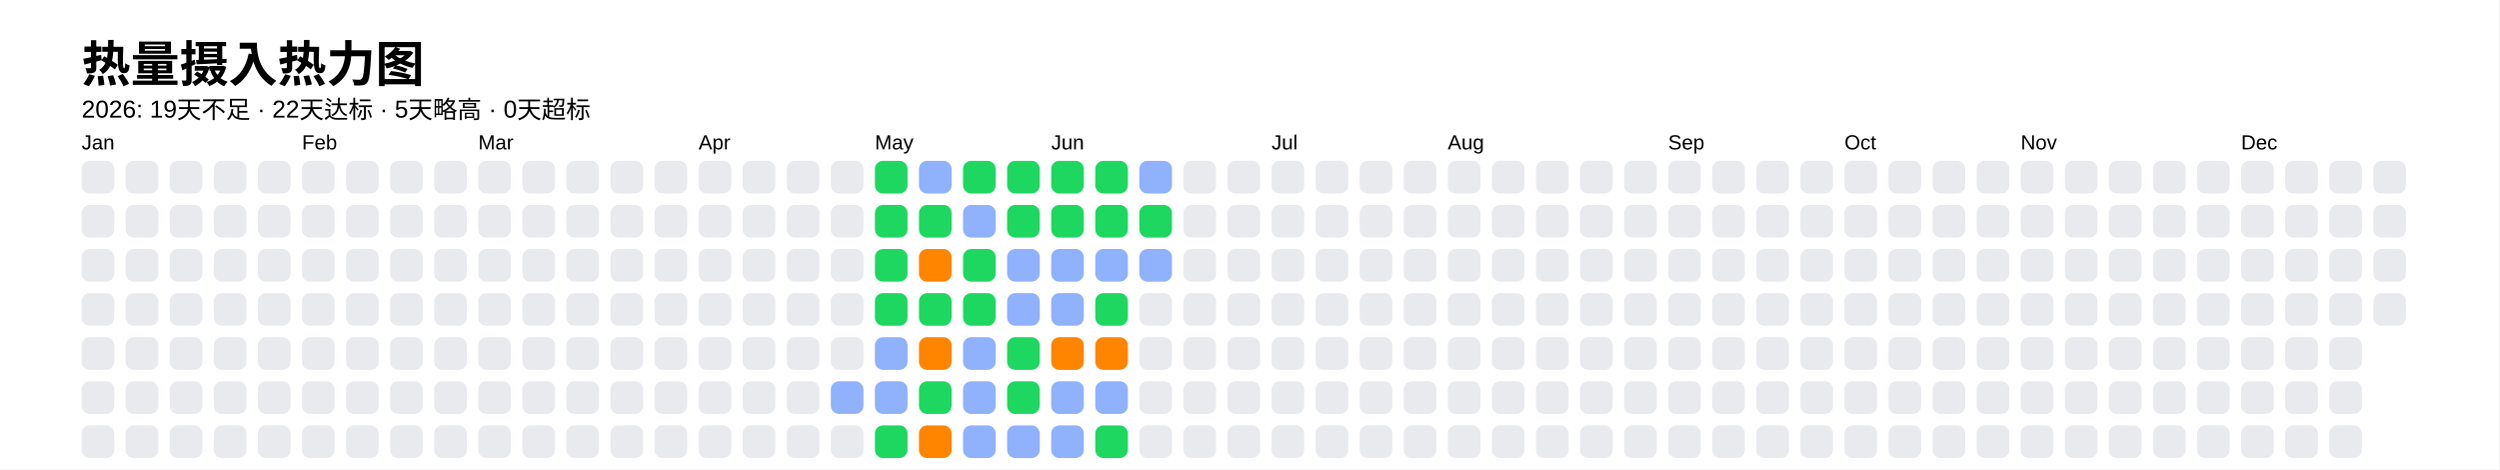
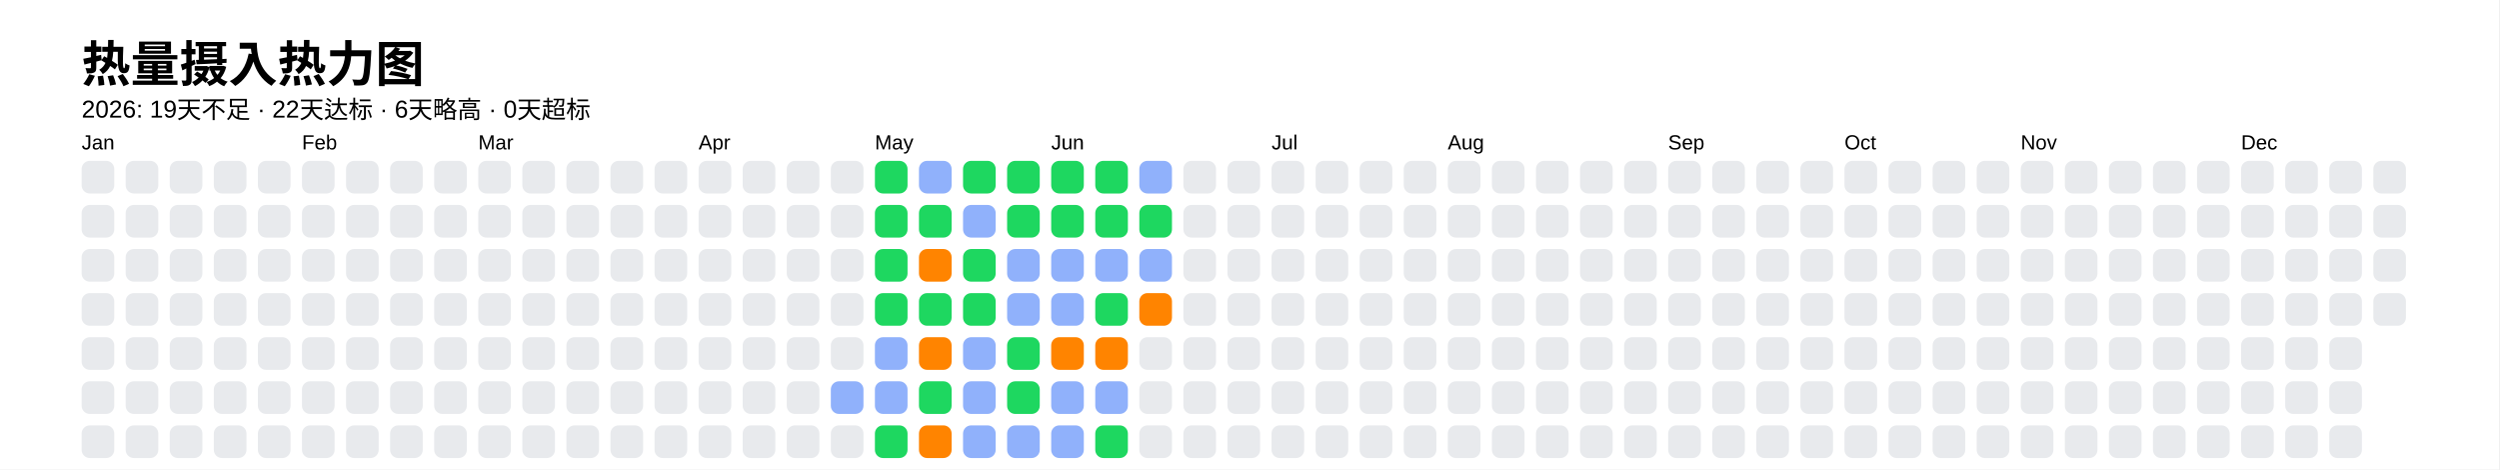
<svg xmlns="http://www.w3.org/2000/svg" style="background-color:white;" baseProfile="full" height="57.5mm" version="1.1" viewBox="0,0,306.2,57.5" width="306.2mm">
  <defs />
  <rect fill="#FFFFFF" height="57.5" width="306.2" x="0" y="0" />
  <text fill="#000000" style="font-size:6px; font-family:Arial; font-weight:bold;" x="10" y="10">热量摄入热力图</text>
-   <text fill="#000000" style="font-size:3px; font-family:Arial;" x="10" y="14.4">2026: 19天不足 · 22天达标 · 5天略高 · 0天超标</text>
+   <text fill="#000000" style="font-size:3px; font-family:Arial;" x="10" y="14.4">2026: 19天不足 · 22天达标 · 6天略高 · 0天超标</text>
  <text fill="#000000" style="font-size:2.5px; font-family:Arial" x="10" y="18.3">Jan</text>
  <rect fill="#E8EAED" height="4" rx="1" ry="1" width="4" x="10" y="19.7" />
  <rect fill="#E8EAED" height="4" rx="1" ry="1" width="4" x="10" y="25.1" />
  <rect fill="#E8EAED" height="4" rx="1" ry="1" width="4" x="10" y="30.5" />
  <rect fill="#E8EAED" height="4" rx="1" ry="1" width="4" x="10" y="35.9" />
  <rect fill="#E8EAED" height="4" rx="1" ry="1" width="4" x="10" y="41.3" />
  <rect fill="#E8EAED" height="4" rx="1" ry="1" width="4" x="10" y="46.7" />
  <rect fill="#E8EAED" height="4" rx="1" ry="1" width="4" x="10" y="52.1" />
  <rect fill="#E8EAED" height="4" rx="1" ry="1" width="4" x="15.4" y="19.7" />
  <rect fill="#E8EAED" height="4" rx="1" ry="1" width="4" x="15.4" y="25.1" />
  <rect fill="#E8EAED" height="4" rx="1" ry="1" width="4" x="15.4" y="30.5" />
  <rect fill="#E8EAED" height="4" rx="1" ry="1" width="4" x="15.4" y="35.9" />
  <rect fill="#E8EAED" height="4" rx="1" ry="1" width="4" x="15.4" y="41.3" />
  <rect fill="#E8EAED" height="4" rx="1" ry="1" width="4" x="15.4" y="46.7" />
  <rect fill="#E8EAED" height="4" rx="1" ry="1" width="4" x="15.4" y="52.1" />
  <rect fill="#E8EAED" height="4" rx="1" ry="1" width="4" x="20.8" y="19.7" />
  <rect fill="#E8EAED" height="4" rx="1" ry="1" width="4" x="20.8" y="25.1" />
  <rect fill="#E8EAED" height="4" rx="1" ry="1" width="4" x="20.8" y="30.5" />
  <rect fill="#E8EAED" height="4" rx="1" ry="1" width="4" x="20.8" y="35.9" />
  <rect fill="#E8EAED" height="4" rx="1" ry="1" width="4" x="20.8" y="41.3" />
  <rect fill="#E8EAED" height="4" rx="1" ry="1" width="4" x="20.8" y="46.7" />
  <rect fill="#E8EAED" height="4" rx="1" ry="1" width="4" x="20.8" y="52.1" />
  <rect fill="#E8EAED" height="4" rx="1" ry="1" width="4" x="26.2" y="19.7" />
  <rect fill="#E8EAED" height="4" rx="1" ry="1" width="4" x="26.2" y="25.1" />
  <rect fill="#E8EAED" height="4" rx="1" ry="1" width="4" x="26.2" y="30.5" />
  <rect fill="#E8EAED" height="4" rx="1" ry="1" width="4" x="26.2" y="35.9" />
  <rect fill="#E8EAED" height="4" rx="1" ry="1" width="4" x="26.2" y="41.3" />
  <rect fill="#E8EAED" height="4" rx="1" ry="1" width="4" x="26.2" y="46.7" />
  <rect fill="#E8EAED" height="4" rx="1" ry="1" width="4" x="26.2" y="52.1" />
  <rect fill="#E8EAED" height="4" rx="1" ry="1" width="4" x="31.6" y="19.7" />
  <rect fill="#E8EAED" height="4" rx="1" ry="1" width="4" x="31.6" y="25.1" />
  <rect fill="#E8EAED" height="4" rx="1" ry="1" width="4" x="31.6" y="30.5" />
  <rect fill="#E8EAED" height="4" rx="1" ry="1" width="4" x="31.6" y="35.9" />
  <rect fill="#E8EAED" height="4" rx="1" ry="1" width="4" x="31.6" y="41.3" />
  <rect fill="#E8EAED" height="4" rx="1" ry="1" width="4" x="31.6" y="46.7" />
  <rect fill="#E8EAED" height="4" rx="1" ry="1" width="4" x="31.6" y="52.1" />
  <text fill="#000000" style="font-size:2.5px; font-family:Arial" x="37.0" y="18.3">Feb</text>
  <rect fill="#E8EAED" height="4" rx="1" ry="1" width="4" x="37.0" y="19.7" />
  <rect fill="#E8EAED" height="4" rx="1" ry="1" width="4" x="37.0" y="25.1" />
  <rect fill="#E8EAED" height="4" rx="1" ry="1" width="4" x="37.0" y="30.5" />
  <rect fill="#E8EAED" height="4" rx="1" ry="1" width="4" x="37.0" y="35.9" />
  <rect fill="#E8EAED" height="4" rx="1" ry="1" width="4" x="37.0" y="41.3" />
  <rect fill="#E8EAED" height="4" rx="1" ry="1" width="4" x="37.0" y="46.7" />
  <rect fill="#E8EAED" height="4" rx="1" ry="1" width="4" x="37.0" y="52.1" />
  <rect fill="#E8EAED" height="4" rx="1" ry="1" width="4" x="42.4" y="19.7" />
  <rect fill="#E8EAED" height="4" rx="1" ry="1" width="4" x="42.4" y="25.1" />
  <rect fill="#E8EAED" height="4" rx="1" ry="1" width="4" x="42.4" y="30.5" />
  <rect fill="#E8EAED" height="4" rx="1" ry="1" width="4" x="42.4" y="35.9" />
  <rect fill="#E8EAED" height="4" rx="1" ry="1" width="4" x="42.4" y="41.3" />
  <rect fill="#E8EAED" height="4" rx="1" ry="1" width="4" x="42.4" y="46.7" />
  <rect fill="#E8EAED" height="4" rx="1" ry="1" width="4" x="42.4" y="52.1" />
  <rect fill="#E8EAED" height="4" rx="1" ry="1" width="4" x="47.8" y="19.7" />
  <rect fill="#E8EAED" height="4" rx="1" ry="1" width="4" x="47.8" y="25.1" />
  <rect fill="#E8EAED" height="4" rx="1" ry="1" width="4" x="47.8" y="30.5" />
  <rect fill="#E8EAED" height="4" rx="1" ry="1" width="4" x="47.8" y="35.9" />
  <rect fill="#E8EAED" height="4" rx="1" ry="1" width="4" x="47.8" y="41.3" />
  <rect fill="#E8EAED" height="4" rx="1" ry="1" width="4" x="47.8" y="46.7" />
  <rect fill="#E8EAED" height="4" rx="1" ry="1" width="4" x="47.8" y="52.1" />
  <rect fill="#E8EAED" height="4" rx="1" ry="1" width="4" x="53.2" y="19.7" />
  <rect fill="#E8EAED" height="4" rx="1" ry="1" width="4" x="53.2" y="25.1" />
  <rect fill="#E8EAED" height="4" rx="1" ry="1" width="4" x="53.2" y="30.5" />
  <rect fill="#E8EAED" height="4" rx="1" ry="1" width="4" x="53.2" y="35.9" />
  <rect fill="#E8EAED" height="4" rx="1" ry="1" width="4" x="53.2" y="41.3" />
  <rect fill="#E8EAED" height="4" rx="1" ry="1" width="4" x="53.2" y="46.7" />
  <rect fill="#E8EAED" height="4" rx="1" ry="1" width="4" x="53.2" y="52.1" />
  <text fill="#000000" style="font-size:2.5px; font-family:Arial" x="58.6" y="18.3">Mar</text>
  <rect fill="#E8EAED" height="4" rx="1" ry="1" width="4" x="58.6" y="19.7" />
  <rect fill="#E8EAED" height="4" rx="1" ry="1" width="4" x="58.6" y="25.1" />
  <rect fill="#E8EAED" height="4" rx="1" ry="1" width="4" x="58.6" y="30.5" />
  <rect fill="#E8EAED" height="4" rx="1" ry="1" width="4" x="58.6" y="35.9" />
  <rect fill="#E8EAED" height="4" rx="1" ry="1" width="4" x="58.6" y="41.3" />
  <rect fill="#E8EAED" height="4" rx="1" ry="1" width="4" x="58.6" y="46.7" />
  <rect fill="#E8EAED" height="4" rx="1" ry="1" width="4" x="58.6" y="52.1" />
  <rect fill="#E8EAED" height="4" rx="1" ry="1" width="4" x="64" y="19.7" />
  <rect fill="#E8EAED" height="4" rx="1" ry="1" width="4" x="64" y="25.1" />
  <rect fill="#E8EAED" height="4" rx="1" ry="1" width="4" x="64" y="30.5" />
  <rect fill="#E8EAED" height="4" rx="1" ry="1" width="4" x="64" y="35.9" />
  <rect fill="#E8EAED" height="4" rx="1" ry="1" width="4" x="64" y="41.3" />
  <rect fill="#E8EAED" height="4" rx="1" ry="1" width="4" x="64" y="46.7" />
  <rect fill="#E8EAED" height="4" rx="1" ry="1" width="4" x="64" y="52.1" />
  <rect fill="#E8EAED" height="4" rx="1" ry="1" width="4" x="69.4" y="19.7" />
  <rect fill="#E8EAED" height="4" rx="1" ry="1" width="4" x="69.4" y="25.1" />
  <rect fill="#E8EAED" height="4" rx="1" ry="1" width="4" x="69.4" y="30.5" />
  <rect fill="#E8EAED" height="4" rx="1" ry="1" width="4" x="69.4" y="35.9" />
  <rect fill="#E8EAED" height="4" rx="1" ry="1" width="4" x="69.4" y="41.3" />
  <rect fill="#E8EAED" height="4" rx="1" ry="1" width="4" x="69.4" y="46.7" />
  <rect fill="#E8EAED" height="4" rx="1" ry="1" width="4" x="69.4" y="52.1" />
  <rect fill="#E8EAED" height="4" rx="1" ry="1" width="4" x="74.8" y="19.7" />
  <rect fill="#E8EAED" height="4" rx="1" ry="1" width="4" x="74.8" y="25.1" />
  <rect fill="#E8EAED" height="4" rx="1" ry="1" width="4" x="74.8" y="30.5" />
  <rect fill="#E8EAED" height="4" rx="1" ry="1" width="4" x="74.8" y="35.9" />
  <rect fill="#E8EAED" height="4" rx="1" ry="1" width="4" x="74.8" y="41.3" />
  <rect fill="#E8EAED" height="4" rx="1" ry="1" width="4" x="74.8" y="46.7" />
  <rect fill="#E8EAED" height="4" rx="1" ry="1" width="4" x="74.8" y="52.1" />
  <rect fill="#E8EAED" height="4" rx="1" ry="1" width="4" x="80.2" y="19.7" />
  <rect fill="#E8EAED" height="4" rx="1" ry="1" width="4" x="80.2" y="25.1" />
  <rect fill="#E8EAED" height="4" rx="1" ry="1" width="4" x="80.2" y="30.5" />
  <rect fill="#E8EAED" height="4" rx="1" ry="1" width="4" x="80.2" y="35.9" />
  <rect fill="#E8EAED" height="4" rx="1" ry="1" width="4" x="80.2" y="41.3" />
  <rect fill="#E8EAED" height="4" rx="1" ry="1" width="4" x="80.2" y="46.7" />
  <rect fill="#E8EAED" height="4" rx="1" ry="1" width="4" x="80.2" y="52.1" />
  <text fill="#000000" style="font-size:2.5px; font-family:Arial" x="85.6" y="18.3">Apr</text>
  <rect fill="#E8EAED" height="4" rx="1" ry="1" width="4" x="85.6" y="19.7" />
  <rect fill="#E8EAED" height="4" rx="1" ry="1" width="4" x="85.6" y="25.1" />
  <rect fill="#E8EAED" height="4" rx="1" ry="1" width="4" x="85.6" y="30.5" />
  <rect fill="#E8EAED" height="4" rx="1" ry="1" width="4" x="85.6" y="35.9" />
  <rect fill="#E8EAED" height="4" rx="1" ry="1" width="4" x="85.6" y="41.3" />
  <rect fill="#E8EAED" height="4" rx="1" ry="1" width="4" x="85.6" y="46.7" />
  <rect fill="#E8EAED" height="4" rx="1" ry="1" width="4" x="85.6" y="52.1" />
  <rect fill="#E8EAED" height="4" rx="1" ry="1" width="4" x="91" y="19.7" />
  <rect fill="#E8EAED" height="4" rx="1" ry="1" width="4" x="91" y="25.1" />
  <rect fill="#E8EAED" height="4" rx="1" ry="1" width="4" x="91" y="30.5" />
  <rect fill="#E8EAED" height="4" rx="1" ry="1" width="4" x="91" y="35.9" />
  <rect fill="#E8EAED" height="4" rx="1" ry="1" width="4" x="91" y="41.3" />
  <rect fill="#E8EAED" height="4" rx="1" ry="1" width="4" x="91" y="46.7" />
  <rect fill="#E8EAED" height="4" rx="1" ry="1" width="4" x="91" y="52.1" />
  <rect fill="#E8EAED" height="4" rx="1" ry="1" width="4" x="96.4" y="19.7" />
  <rect fill="#E8EAED" height="4" rx="1" ry="1" width="4" x="96.4" y="25.1" />
  <rect fill="#E8EAED" height="4" rx="1" ry="1" width="4" x="96.4" y="30.5" />
  <rect fill="#E8EAED" height="4" rx="1" ry="1" width="4" x="96.4" y="35.9" />
  <rect fill="#E8EAED" height="4" rx="1" ry="1" width="4" x="96.4" y="41.3" />
  <rect fill="#E8EAED" height="4" rx="1" ry="1" width="4" x="96.4" y="46.7" />
  <rect fill="#E8EAED" height="4" rx="1" ry="1" width="4" x="96.4" y="52.1" />
  <rect fill="#E8EAED" height="4" rx="1" ry="1" width="4" x="101.8" y="19.7" />
  <rect fill="#E8EAED" height="4" rx="1" ry="1" width="4" x="101.8" y="25.1" />
  <rect fill="#E8EAED" height="4" rx="1" ry="1" width="4" x="101.8" y="30.5" />
  <rect fill="#E8EAED" height="4" rx="1" ry="1" width="4" x="101.8" y="35.9" />
  <rect fill="#E8EAED" height="4" rx="1" ry="1" width="4" x="101.8" y="41.3" />
  <rect fill="#90b1fb" height="4" rx="1" ry="1" width="4" x="101.8" y="46.7" />
  <rect fill="#E8EAED" height="4" rx="1" ry="1" width="4" x="101.8" y="52.1" />
  <text fill="#000000" style="font-size:2.5px; font-family:Arial" x="107.2" y="18.3">May</text>
  <rect fill="#1ed760" height="4" rx="1" ry="1" width="4" x="107.2" y="19.7" />
  <rect fill="#1ed760" height="4" rx="1" ry="1" width="4" x="107.2" y="25.1" />
  <rect fill="#1ed760" height="4" rx="1" ry="1" width="4" x="107.2" y="30.5" />
  <rect fill="#1ed760" height="4" rx="1" ry="1" width="4" x="107.2" y="35.9" />
  <rect fill="#90b1fb" height="4" rx="1" ry="1" width="4" x="107.2" y="41.3" />
  <rect fill="#90b1fb" height="4" rx="1" ry="1" width="4" x="107.2" y="46.7" />
  <rect fill="#1ed760" height="4" rx="1" ry="1" width="4" x="107.2" y="52.1" />
  <rect fill="#90b1fb" height="4" rx="1" ry="1" width="4" x="112.6" y="19.7" />
  <rect fill="#1ed760" height="4" rx="1" ry="1" width="4" x="112.6" y="25.1" />
  <rect fill="#ff8400" height="4" rx="1" ry="1" width="4" x="112.6" y="30.5" />
  <rect fill="#1ed760" height="4" rx="1" ry="1" width="4" x="112.6" y="35.9" />
  <rect fill="#ff8400" height="4" rx="1" ry="1" width="4" x="112.6" y="41.3" />
  <rect fill="#1ed760" height="4" rx="1" ry="1" width="4" x="112.6" y="46.7" />
  <rect fill="#ff8400" height="4" rx="1" ry="1" width="4" x="112.6" y="52.1" />
  <rect fill="#1ed760" height="4" rx="1" ry="1" width="4" x="118" y="19.7" />
  <rect fill="#90b1fb" height="4" rx="1" ry="1" width="4" x="118" y="25.1" />
  <rect fill="#1ed760" height="4" rx="1" ry="1" width="4" x="118" y="30.5" />
  <rect fill="#1ed760" height="4" rx="1" ry="1" width="4" x="118" y="35.9" />
  <rect fill="#90b1fb" height="4" rx="1" ry="1" width="4" x="118" y="41.3" />
  <rect fill="#90b1fb" height="4" rx="1" ry="1" width="4" x="118" y="46.7" />
  <rect fill="#90b1fb" height="4" rx="1" ry="1" width="4" x="118" y="52.1" />
  <rect fill="#1ed760" height="4" rx="1" ry="1" width="4" x="123.4" y="19.7" />
  <rect fill="#1ed760" height="4" rx="1" ry="1" width="4" x="123.4" y="25.1" />
  <rect fill="#90b1fb" height="4" rx="1" ry="1" width="4" x="123.4" y="30.5" />
  <rect fill="#90b1fb" height="4" rx="1" ry="1" width="4" x="123.4" y="35.9" />
  <rect fill="#1ed760" height="4" rx="1" ry="1" width="4" x="123.4" y="41.3" />
  <rect fill="#1ed760" height="4" rx="1" ry="1" width="4" x="123.4" y="46.7" />
  <rect fill="#90b1fb" height="4" rx="1" ry="1" width="4" x="123.4" y="52.1" />
  <text fill="#000000" style="font-size:2.5px; font-family:Arial" x="128.8" y="18.3">Jun</text>
  <rect fill="#1ed760" height="4" rx="1" ry="1" width="4" x="128.8" y="19.7" />
  <rect fill="#1ed760" height="4" rx="1" ry="1" width="4" x="128.8" y="25.1" />
  <rect fill="#90b1fb" height="4" rx="1" ry="1" width="4" x="128.8" y="30.5" />
  <rect fill="#90b1fb" height="4" rx="1" ry="1" width="4" x="128.8" y="35.9" />
  <rect fill="#ff8400" height="4" rx="1" ry="1" width="4" x="128.8" y="41.3" />
  <rect fill="#90b1fb" height="4" rx="1" ry="1" width="4" x="128.8" y="46.7" />
  <rect fill="#90b1fb" height="4" rx="1" ry="1" width="4" x="128.8" y="52.1" />
  <rect fill="#1ed760" height="4" rx="1" ry="1" width="4" x="134.2" y="19.7" />
  <rect fill="#1ed760" height="4" rx="1" ry="1" width="4" x="134.2" y="25.1" />
  <rect fill="#90b1fb" height="4" rx="1" ry="1" width="4" x="134.2" y="30.5" />
  <rect fill="#1ed760" height="4" rx="1" ry="1" width="4" x="134.2" y="35.9" />
  <rect fill="#ff8400" height="4" rx="1" ry="1" width="4" x="134.2" y="41.3" />
  <rect fill="#90b1fb" height="4" rx="1" ry="1" width="4" x="134.2" y="46.7" />
  <rect fill="#1ed760" height="4" rx="1" ry="1" width="4" x="134.2" y="52.1" />
  <rect fill="#90b1fb" height="4" rx="1" ry="1" width="4" x="139.6" y="19.7" />
  <rect fill="#1ed760" height="4" rx="1" ry="1" width="4" x="139.6" y="25.1" />
  <rect fill="#90b1fb" height="4" rx="1" ry="1" width="4" x="139.6" y="30.5" />
-   <rect fill="#E8EAED" height="4" rx="1" ry="1" width="4" x="139.6" y="35.9" />
+   <rect fill="#ff8400" height="4" rx="1" ry="1" width="4" x="139.6" y="35.9" />
  <rect fill="#E8EAED" height="4" rx="1" ry="1" width="4" x="139.6" y="41.3" />
  <rect fill="#E8EAED" height="4" rx="1" ry="1" width="4" x="139.6" y="46.7" />
  <rect fill="#E8EAED" height="4" rx="1" ry="1" width="4" x="139.6" y="52.1" />
  <rect fill="#E8EAED" height="4" rx="1" ry="1" width="4" x="145" y="19.7" />
  <rect fill="#E8EAED" height="4" rx="1" ry="1" width="4" x="145" y="25.1" />
  <rect fill="#E8EAED" height="4" rx="1" ry="1" width="4" x="145" y="30.5" />
  <rect fill="#E8EAED" height="4" rx="1" ry="1" width="4" x="145" y="35.9" />
  <rect fill="#E8EAED" height="4" rx="1" ry="1" width="4" x="145" y="41.3" />
  <rect fill="#E8EAED" height="4" rx="1" ry="1" width="4" x="145" y="46.7" />
  <rect fill="#E8EAED" height="4" rx="1" ry="1" width="4" x="145" y="52.1" />
  <rect fill="#E8EAED" height="4" rx="1" ry="1" width="4" x="150.4" y="19.7" />
  <rect fill="#E8EAED" height="4" rx="1" ry="1" width="4" x="150.4" y="25.1" />
  <rect fill="#E8EAED" height="4" rx="1" ry="1" width="4" x="150.4" y="30.5" />
  <rect fill="#E8EAED" height="4" rx="1" ry="1" width="4" x="150.4" y="35.9" />
  <rect fill="#E8EAED" height="4" rx="1" ry="1" width="4" x="150.4" y="41.3" />
  <rect fill="#E8EAED" height="4" rx="1" ry="1" width="4" x="150.4" y="46.7" />
  <rect fill="#E8EAED" height="4" rx="1" ry="1" width="4" x="150.4" y="52.1" />
  <text fill="#000000" style="font-size:2.5px; font-family:Arial" x="155.8" y="18.3">Jul</text>
  <rect fill="#E8EAED" height="4" rx="1" ry="1" width="4" x="155.8" y="19.7" />
  <rect fill="#E8EAED" height="4" rx="1" ry="1" width="4" x="155.8" y="25.1" />
  <rect fill="#E8EAED" height="4" rx="1" ry="1" width="4" x="155.8" y="30.5" />
  <rect fill="#E8EAED" height="4" rx="1" ry="1" width="4" x="155.8" y="35.9" />
  <rect fill="#E8EAED" height="4" rx="1" ry="1" width="4" x="155.8" y="41.3" />
  <rect fill="#E8EAED" height="4" rx="1" ry="1" width="4" x="155.8" y="46.7" />
  <rect fill="#E8EAED" height="4" rx="1" ry="1" width="4" x="155.8" y="52.1" />
  <rect fill="#E8EAED" height="4" rx="1" ry="1" width="4" x="161.2" y="19.7" />
  <rect fill="#E8EAED" height="4" rx="1" ry="1" width="4" x="161.2" y="25.1" />
  <rect fill="#E8EAED" height="4" rx="1" ry="1" width="4" x="161.2" y="30.5" />
  <rect fill="#E8EAED" height="4" rx="1" ry="1" width="4" x="161.2" y="35.9" />
  <rect fill="#E8EAED" height="4" rx="1" ry="1" width="4" x="161.2" y="41.3" />
  <rect fill="#E8EAED" height="4" rx="1" ry="1" width="4" x="161.2" y="46.7" />
  <rect fill="#E8EAED" height="4" rx="1" ry="1" width="4" x="161.2" y="52.1" />
  <rect fill="#E8EAED" height="4" rx="1" ry="1" width="4" x="166.6" y="19.7" />
  <rect fill="#E8EAED" height="4" rx="1" ry="1" width="4" x="166.6" y="25.1" />
  <rect fill="#E8EAED" height="4" rx="1" ry="1" width="4" x="166.6" y="30.5" />
  <rect fill="#E8EAED" height="4" rx="1" ry="1" width="4" x="166.6" y="35.9" />
  <rect fill="#E8EAED" height="4" rx="1" ry="1" width="4" x="166.6" y="41.3" />
  <rect fill="#E8EAED" height="4" rx="1" ry="1" width="4" x="166.6" y="46.7" />
  <rect fill="#E8EAED" height="4" rx="1" ry="1" width="4" x="166.6" y="52.1" />
  <rect fill="#E8EAED" height="4" rx="1" ry="1" width="4" x="172" y="19.7" />
  <rect fill="#E8EAED" height="4" rx="1" ry="1" width="4" x="172" y="25.1" />
  <rect fill="#E8EAED" height="4" rx="1" ry="1" width="4" x="172" y="30.5" />
  <rect fill="#E8EAED" height="4" rx="1" ry="1" width="4" x="172" y="35.9" />
  <rect fill="#E8EAED" height="4" rx="1" ry="1" width="4" x="172" y="41.3" />
  <rect fill="#E8EAED" height="4" rx="1" ry="1" width="4" x="172" y="46.7" />
  <rect fill="#E8EAED" height="4" rx="1" ry="1" width="4" x="172" y="52.1" />
  <text fill="#000000" style="font-size:2.5px; font-family:Arial" x="177.4" y="18.3">Aug</text>
  <rect fill="#E8EAED" height="4" rx="1" ry="1" width="4" x="177.4" y="19.7" />
  <rect fill="#E8EAED" height="4" rx="1" ry="1" width="4" x="177.4" y="25.1" />
  <rect fill="#E8EAED" height="4" rx="1" ry="1" width="4" x="177.4" y="30.5" />
  <rect fill="#E8EAED" height="4" rx="1" ry="1" width="4" x="177.4" y="35.9" />
  <rect fill="#E8EAED" height="4" rx="1" ry="1" width="4" x="177.4" y="41.3" />
  <rect fill="#E8EAED" height="4" rx="1" ry="1" width="4" x="177.4" y="46.7" />
  <rect fill="#E8EAED" height="4" rx="1" ry="1" width="4" x="177.4" y="52.1" />
  <rect fill="#E8EAED" height="4" rx="1" ry="1" width="4" x="182.8" y="19.7" />
  <rect fill="#E8EAED" height="4" rx="1" ry="1" width="4" x="182.8" y="25.1" />
  <rect fill="#E8EAED" height="4" rx="1" ry="1" width="4" x="182.8" y="30.5" />
  <rect fill="#E8EAED" height="4" rx="1" ry="1" width="4" x="182.8" y="35.9" />
  <rect fill="#E8EAED" height="4" rx="1" ry="1" width="4" x="182.8" y="41.3" />
  <rect fill="#E8EAED" height="4" rx="1" ry="1" width="4" x="182.8" y="46.7" />
  <rect fill="#E8EAED" height="4" rx="1" ry="1" width="4" x="182.8" y="52.1" />
  <rect fill="#E8EAED" height="4" rx="1" ry="1" width="4" x="188.2" y="19.7" />
  <rect fill="#E8EAED" height="4" rx="1" ry="1" width="4" x="188.2" y="25.1" />
  <rect fill="#E8EAED" height="4" rx="1" ry="1" width="4" x="188.2" y="30.5" />
  <rect fill="#E8EAED" height="4" rx="1" ry="1" width="4" x="188.2" y="35.9" />
  <rect fill="#E8EAED" height="4" rx="1" ry="1" width="4" x="188.2" y="41.3" />
  <rect fill="#E8EAED" height="4" rx="1" ry="1" width="4" x="188.2" y="46.7" />
  <rect fill="#E8EAED" height="4" rx="1" ry="1" width="4" x="188.2" y="52.1" />
  <rect fill="#E8EAED" height="4" rx="1" ry="1" width="4" x="193.6" y="19.7" />
  <rect fill="#E8EAED" height="4" rx="1" ry="1" width="4" x="193.6" y="25.1" />
  <rect fill="#E8EAED" height="4" rx="1" ry="1" width="4" x="193.6" y="30.5" />
  <rect fill="#E8EAED" height="4" rx="1" ry="1" width="4" x="193.6" y="35.9" />
  <rect fill="#E8EAED" height="4" rx="1" ry="1" width="4" x="193.6" y="41.3" />
  <rect fill="#E8EAED" height="4" rx="1" ry="1" width="4" x="193.6" y="46.7" />
  <rect fill="#E8EAED" height="4" rx="1" ry="1" width="4" x="193.6" y="52.1" />
  <rect fill="#E8EAED" height="4" rx="1" ry="1" width="4" x="199" y="19.7" />
  <rect fill="#E8EAED" height="4" rx="1" ry="1" width="4" x="199" y="25.1" />
  <rect fill="#E8EAED" height="4" rx="1" ry="1" width="4" x="199" y="30.5" />
  <rect fill="#E8EAED" height="4" rx="1" ry="1" width="4" x="199" y="35.9" />
  <rect fill="#E8EAED" height="4" rx="1" ry="1" width="4" x="199" y="41.3" />
  <rect fill="#E8EAED" height="4" rx="1" ry="1" width="4" x="199" y="46.7" />
  <rect fill="#E8EAED" height="4" rx="1" ry="1" width="4" x="199" y="52.1" />
  <text fill="#000000" style="font-size:2.5px; font-family:Arial" x="204.4" y="18.3">Sep</text>
  <rect fill="#E8EAED" height="4" rx="1" ry="1" width="4" x="204.4" y="19.7" />
  <rect fill="#E8EAED" height="4" rx="1" ry="1" width="4" x="204.4" y="25.1" />
  <rect fill="#E8EAED" height="4" rx="1" ry="1" width="4" x="204.4" y="30.5" />
  <rect fill="#E8EAED" height="4" rx="1" ry="1" width="4" x="204.4" y="35.9" />
  <rect fill="#E8EAED" height="4" rx="1" ry="1" width="4" x="204.4" y="41.3" />
  <rect fill="#E8EAED" height="4" rx="1" ry="1" width="4" x="204.4" y="46.7" />
  <rect fill="#E8EAED" height="4" rx="1" ry="1" width="4" x="204.4" y="52.1" />
  <rect fill="#E8EAED" height="4" rx="1" ry="1" width="4" x="209.8" y="19.7" />
  <rect fill="#E8EAED" height="4" rx="1" ry="1" width="4" x="209.8" y="25.1" />
  <rect fill="#E8EAED" height="4" rx="1" ry="1" width="4" x="209.8" y="30.5" />
  <rect fill="#E8EAED" height="4" rx="1" ry="1" width="4" x="209.8" y="35.9" />
  <rect fill="#E8EAED" height="4" rx="1" ry="1" width="4" x="209.8" y="41.3" />
  <rect fill="#E8EAED" height="4" rx="1" ry="1" width="4" x="209.8" y="46.7" />
  <rect fill="#E8EAED" height="4" rx="1" ry="1" width="4" x="209.8" y="52.1" />
  <rect fill="#E8EAED" height="4" rx="1" ry="1" width="4" x="215.2" y="19.7" />
  <rect fill="#E8EAED" height="4" rx="1" ry="1" width="4" x="215.2" y="25.1" />
  <rect fill="#E8EAED" height="4" rx="1" ry="1" width="4" x="215.2" y="30.5" />
  <rect fill="#E8EAED" height="4" rx="1" ry="1" width="4" x="215.2" y="35.9" />
  <rect fill="#E8EAED" height="4" rx="1" ry="1" width="4" x="215.2" y="41.3" />
  <rect fill="#E8EAED" height="4" rx="1" ry="1" width="4" x="215.2" y="46.7" />
  <rect fill="#E8EAED" height="4" rx="1" ry="1" width="4" x="215.2" y="52.1" />
  <rect fill="#E8EAED" height="4" rx="1" ry="1" width="4" x="220.6" y="19.7" />
  <rect fill="#E8EAED" height="4" rx="1" ry="1" width="4" x="220.6" y="25.1" />
  <rect fill="#E8EAED" height="4" rx="1" ry="1" width="4" x="220.6" y="30.5" />
  <rect fill="#E8EAED" height="4" rx="1" ry="1" width="4" x="220.6" y="35.9" />
  <rect fill="#E8EAED" height="4" rx="1" ry="1" width="4" x="220.6" y="41.3" />
  <rect fill="#E8EAED" height="4" rx="1" ry="1" width="4" x="220.6" y="46.7" />
  <rect fill="#E8EAED" height="4" rx="1" ry="1" width="4" x="220.6" y="52.1" />
  <text fill="#000000" style="font-size:2.5px; font-family:Arial" x="226" y="18.3">Oct</text>
  <rect fill="#E8EAED" height="4" rx="1" ry="1" width="4" x="226" y="19.7" />
  <rect fill="#E8EAED" height="4" rx="1" ry="1" width="4" x="226" y="25.1" />
  <rect fill="#E8EAED" height="4" rx="1" ry="1" width="4" x="226" y="30.5" />
  <rect fill="#E8EAED" height="4" rx="1" ry="1" width="4" x="226" y="35.9" />
  <rect fill="#E8EAED" height="4" rx="1" ry="1" width="4" x="226" y="41.3" />
  <rect fill="#E8EAED" height="4" rx="1" ry="1" width="4" x="226" y="46.7" />
  <rect fill="#E8EAED" height="4" rx="1" ry="1" width="4" x="226" y="52.1" />
  <rect fill="#E8EAED" height="4" rx="1" ry="1" width="4" x="231.4" y="19.7" />
  <rect fill="#E8EAED" height="4" rx="1" ry="1" width="4" x="231.4" y="25.1" />
  <rect fill="#E8EAED" height="4" rx="1" ry="1" width="4" x="231.4" y="30.5" />
  <rect fill="#E8EAED" height="4" rx="1" ry="1" width="4" x="231.4" y="35.9" />
  <rect fill="#E8EAED" height="4" rx="1" ry="1" width="4" x="231.4" y="41.3" />
  <rect fill="#E8EAED" height="4" rx="1" ry="1" width="4" x="231.4" y="46.7" />
  <rect fill="#E8EAED" height="4" rx="1" ry="1" width="4" x="231.4" y="52.1" />
  <rect fill="#E8EAED" height="4" rx="1" ry="1" width="4" x="236.8" y="19.7" />
  <rect fill="#E8EAED" height="4" rx="1" ry="1" width="4" x="236.8" y="25.1" />
  <rect fill="#E8EAED" height="4" rx="1" ry="1" width="4" x="236.8" y="30.5" />
  <rect fill="#E8EAED" height="4" rx="1" ry="1" width="4" x="236.8" y="35.9" />
  <rect fill="#E8EAED" height="4" rx="1" ry="1" width="4" x="236.8" y="41.3" />
  <rect fill="#E8EAED" height="4" rx="1" ry="1" width="4" x="236.8" y="46.7" />
  <rect fill="#E8EAED" height="4" rx="1" ry="1" width="4" x="236.8" y="52.1" />
  <rect fill="#E8EAED" height="4" rx="1" ry="1" width="4" x="242.2" y="19.7" />
  <rect fill="#E8EAED" height="4" rx="1" ry="1" width="4" x="242.2" y="25.1" />
  <rect fill="#E8EAED" height="4" rx="1" ry="1" width="4" x="242.2" y="30.5" />
  <rect fill="#E8EAED" height="4" rx="1" ry="1" width="4" x="242.2" y="35.9" />
  <rect fill="#E8EAED" height="4" rx="1" ry="1" width="4" x="242.2" y="41.3" />
  <rect fill="#E8EAED" height="4" rx="1" ry="1" width="4" x="242.2" y="46.7" />
  <rect fill="#E8EAED" height="4" rx="1" ry="1" width="4" x="242.2" y="52.1" />
  <text fill="#000000" style="font-size:2.5px; font-family:Arial" x="247.6" y="18.3">Nov</text>
  <rect fill="#E8EAED" height="4" rx="1" ry="1" width="4" x="247.6" y="19.7" />
  <rect fill="#E8EAED" height="4" rx="1" ry="1" width="4" x="247.6" y="25.1" />
  <rect fill="#E8EAED" height="4" rx="1" ry="1" width="4" x="247.6" y="30.5" />
  <rect fill="#E8EAED" height="4" rx="1" ry="1" width="4" x="247.6" y="35.9" />
  <rect fill="#E8EAED" height="4" rx="1" ry="1" width="4" x="247.6" y="41.3" />
  <rect fill="#E8EAED" height="4" rx="1" ry="1" width="4" x="247.6" y="46.7" />
  <rect fill="#E8EAED" height="4" rx="1" ry="1" width="4" x="247.6" y="52.1" />
  <rect fill="#E8EAED" height="4" rx="1" ry="1" width="4" x="253" y="19.7" />
  <rect fill="#E8EAED" height="4" rx="1" ry="1" width="4" x="253" y="25.1" />
  <rect fill="#E8EAED" height="4" rx="1" ry="1" width="4" x="253" y="30.5" />
  <rect fill="#E8EAED" height="4" rx="1" ry="1" width="4" x="253" y="35.9" />
  <rect fill="#E8EAED" height="4" rx="1" ry="1" width="4" x="253" y="41.3" />
  <rect fill="#E8EAED" height="4" rx="1" ry="1" width="4" x="253" y="46.7" />
  <rect fill="#E8EAED" height="4" rx="1" ry="1" width="4" x="253" y="52.1" />
  <rect fill="#E8EAED" height="4" rx="1" ry="1" width="4" x="258.4" y="19.7" />
  <rect fill="#E8EAED" height="4" rx="1" ry="1" width="4" x="258.4" y="25.1" />
  <rect fill="#E8EAED" height="4" rx="1" ry="1" width="4" x="258.4" y="30.5" />
  <rect fill="#E8EAED" height="4" rx="1" ry="1" width="4" x="258.4" y="35.9" />
  <rect fill="#E8EAED" height="4" rx="1" ry="1" width="4" x="258.4" y="41.3" />
  <rect fill="#E8EAED" height="4" rx="1" ry="1" width="4" x="258.4" y="46.7" />
  <rect fill="#E8EAED" height="4" rx="1" ry="1" width="4" x="258.4" y="52.1" />
  <rect fill="#E8EAED" height="4" rx="1" ry="1" width="4" x="263.8" y="19.7" />
  <rect fill="#E8EAED" height="4" rx="1" ry="1" width="4" x="263.8" y="25.1" />
  <rect fill="#E8EAED" height="4" rx="1" ry="1" width="4" x="263.8" y="30.5" />
  <rect fill="#E8EAED" height="4" rx="1" ry="1" width="4" x="263.8" y="35.9" />
  <rect fill="#E8EAED" height="4" rx="1" ry="1" width="4" x="263.8" y="41.3" />
  <rect fill="#E8EAED" height="4" rx="1" ry="1" width="4" x="263.8" y="46.7" />
  <rect fill="#E8EAED" height="4" rx="1" ry="1" width="4" x="263.8" y="52.1" />
  <rect fill="#E8EAED" height="4" rx="1" ry="1" width="4" x="269.2" y="19.7" />
  <rect fill="#E8EAED" height="4" rx="1" ry="1" width="4" x="269.2" y="25.1" />
  <rect fill="#E8EAED" height="4" rx="1" ry="1" width="4" x="269.2" y="30.5" />
  <rect fill="#E8EAED" height="4" rx="1" ry="1" width="4" x="269.2" y="35.9" />
  <rect fill="#E8EAED" height="4" rx="1" ry="1" width="4" x="269.2" y="41.3" />
  <rect fill="#E8EAED" height="4" rx="1" ry="1" width="4" x="269.2" y="46.7" />
  <rect fill="#E8EAED" height="4" rx="1" ry="1" width="4" x="269.2" y="52.1" />
  <text fill="#000000" style="font-size:2.5px; font-family:Arial" x="274.6" y="18.3">Dec</text>
  <rect fill="#E8EAED" height="4" rx="1" ry="1" width="4" x="274.6" y="19.7" />
  <rect fill="#E8EAED" height="4" rx="1" ry="1" width="4" x="274.6" y="25.1" />
  <rect fill="#E8EAED" height="4" rx="1" ry="1" width="4" x="274.6" y="30.5" />
  <rect fill="#E8EAED" height="4" rx="1" ry="1" width="4" x="274.6" y="35.9" />
  <rect fill="#E8EAED" height="4" rx="1" ry="1" width="4" x="274.6" y="41.3" />
  <rect fill="#E8EAED" height="4" rx="1" ry="1" width="4" x="274.6" y="46.7" />
  <rect fill="#E8EAED" height="4" rx="1" ry="1" width="4" x="274.6" y="52.1" />
  <rect fill="#E8EAED" height="4" rx="1" ry="1" width="4" x="280" y="19.7" />
  <rect fill="#E8EAED" height="4" rx="1" ry="1" width="4" x="280" y="25.1" />
  <rect fill="#E8EAED" height="4" rx="1" ry="1" width="4" x="280" y="30.5" />
  <rect fill="#E8EAED" height="4" rx="1" ry="1" width="4" x="280" y="35.9" />
  <rect fill="#E8EAED" height="4" rx="1" ry="1" width="4" x="280" y="41.3" />
  <rect fill="#E8EAED" height="4" rx="1" ry="1" width="4" x="280" y="46.7" />
  <rect fill="#E8EAED" height="4" rx="1" ry="1" width="4" x="280" y="52.1" />
  <rect fill="#E8EAED" height="4" rx="1" ry="1" width="4" x="285.4" y="19.7" />
  <rect fill="#E8EAED" height="4" rx="1" ry="1" width="4" x="285.4" y="25.1" />
  <rect fill="#E8EAED" height="4" rx="1" ry="1" width="4" x="285.4" y="30.5" />
  <rect fill="#E8EAED" height="4" rx="1" ry="1" width="4" x="285.4" y="35.9" />
  <rect fill="#E8EAED" height="4" rx="1" ry="1" width="4" x="285.4" y="41.3" />
  <rect fill="#E8EAED" height="4" rx="1" ry="1" width="4" x="285.4" y="46.7" />
  <rect fill="#E8EAED" height="4" rx="1" ry="1" width="4" x="285.4" y="52.1" />
  <rect fill="#E8EAED" height="4" rx="1" ry="1" width="4" x="290.8" y="19.7" />
  <rect fill="#E8EAED" height="4" rx="1" ry="1" width="4" x="290.8" y="25.1" />
  <rect fill="#E8EAED" height="4" rx="1" ry="1" width="4" x="290.8" y="30.5" />
  <rect fill="#E8EAED" height="4" rx="1" ry="1" width="4" x="290.8" y="35.9" />
</svg>
